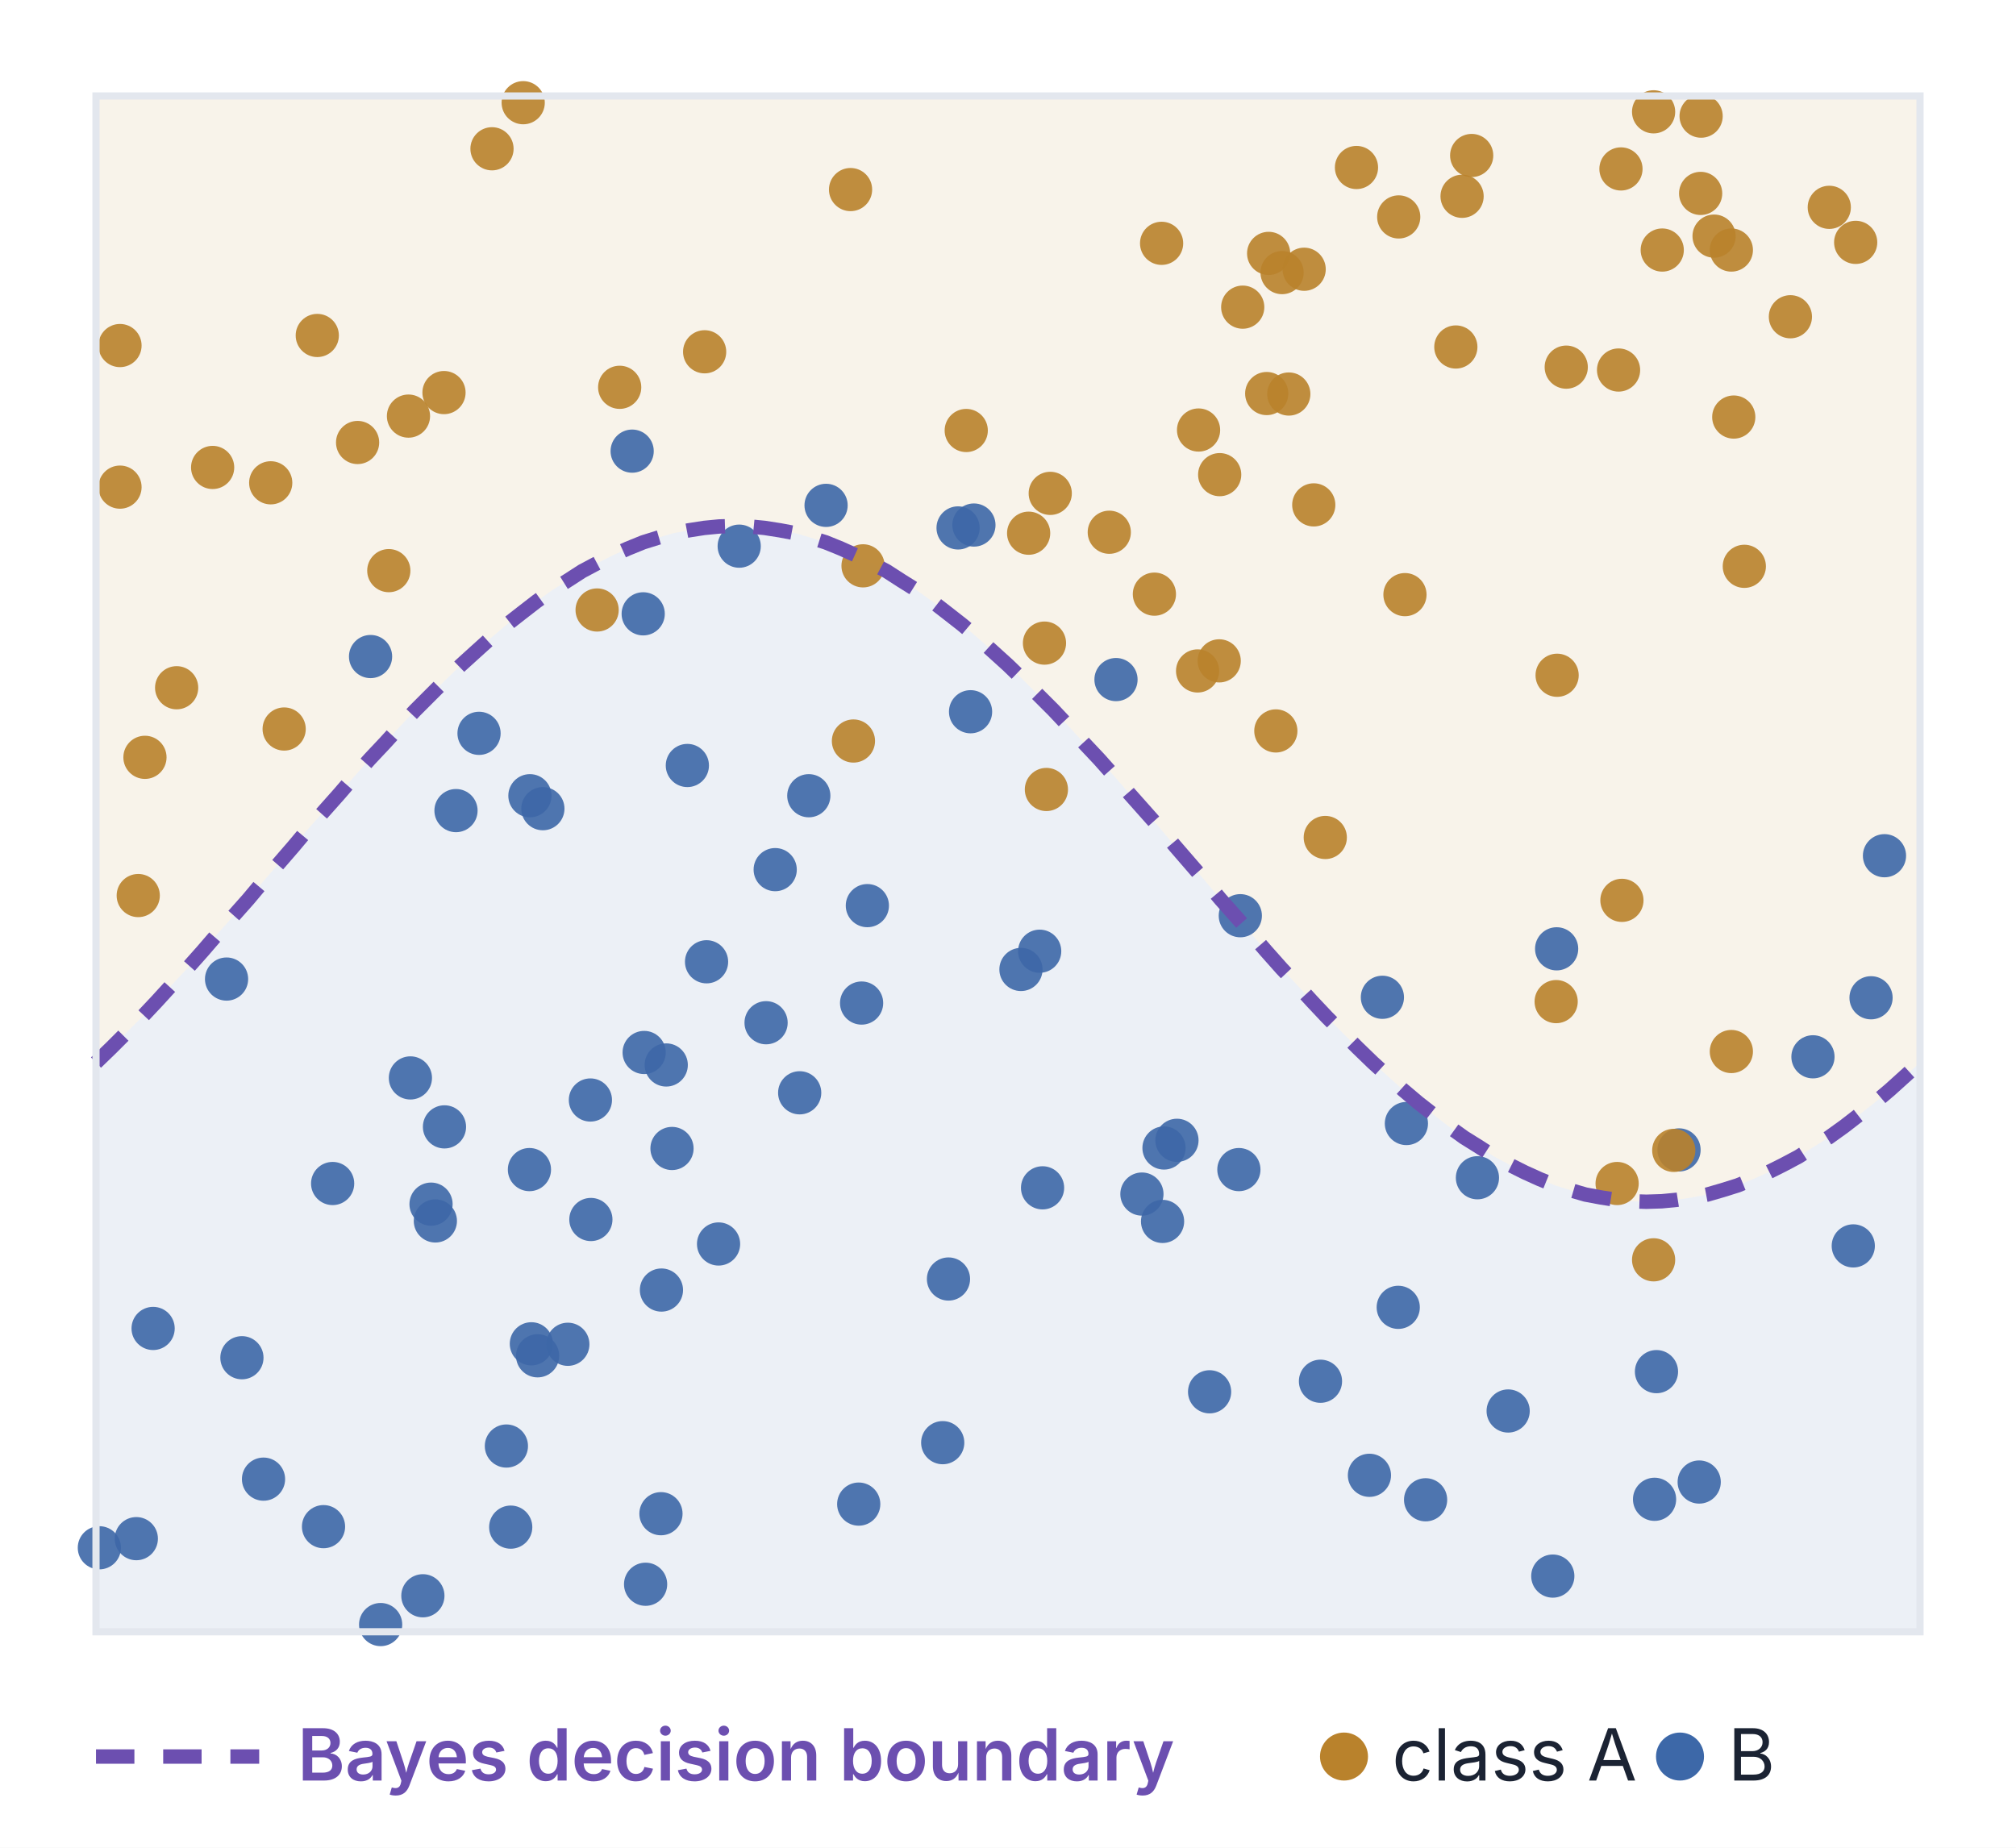
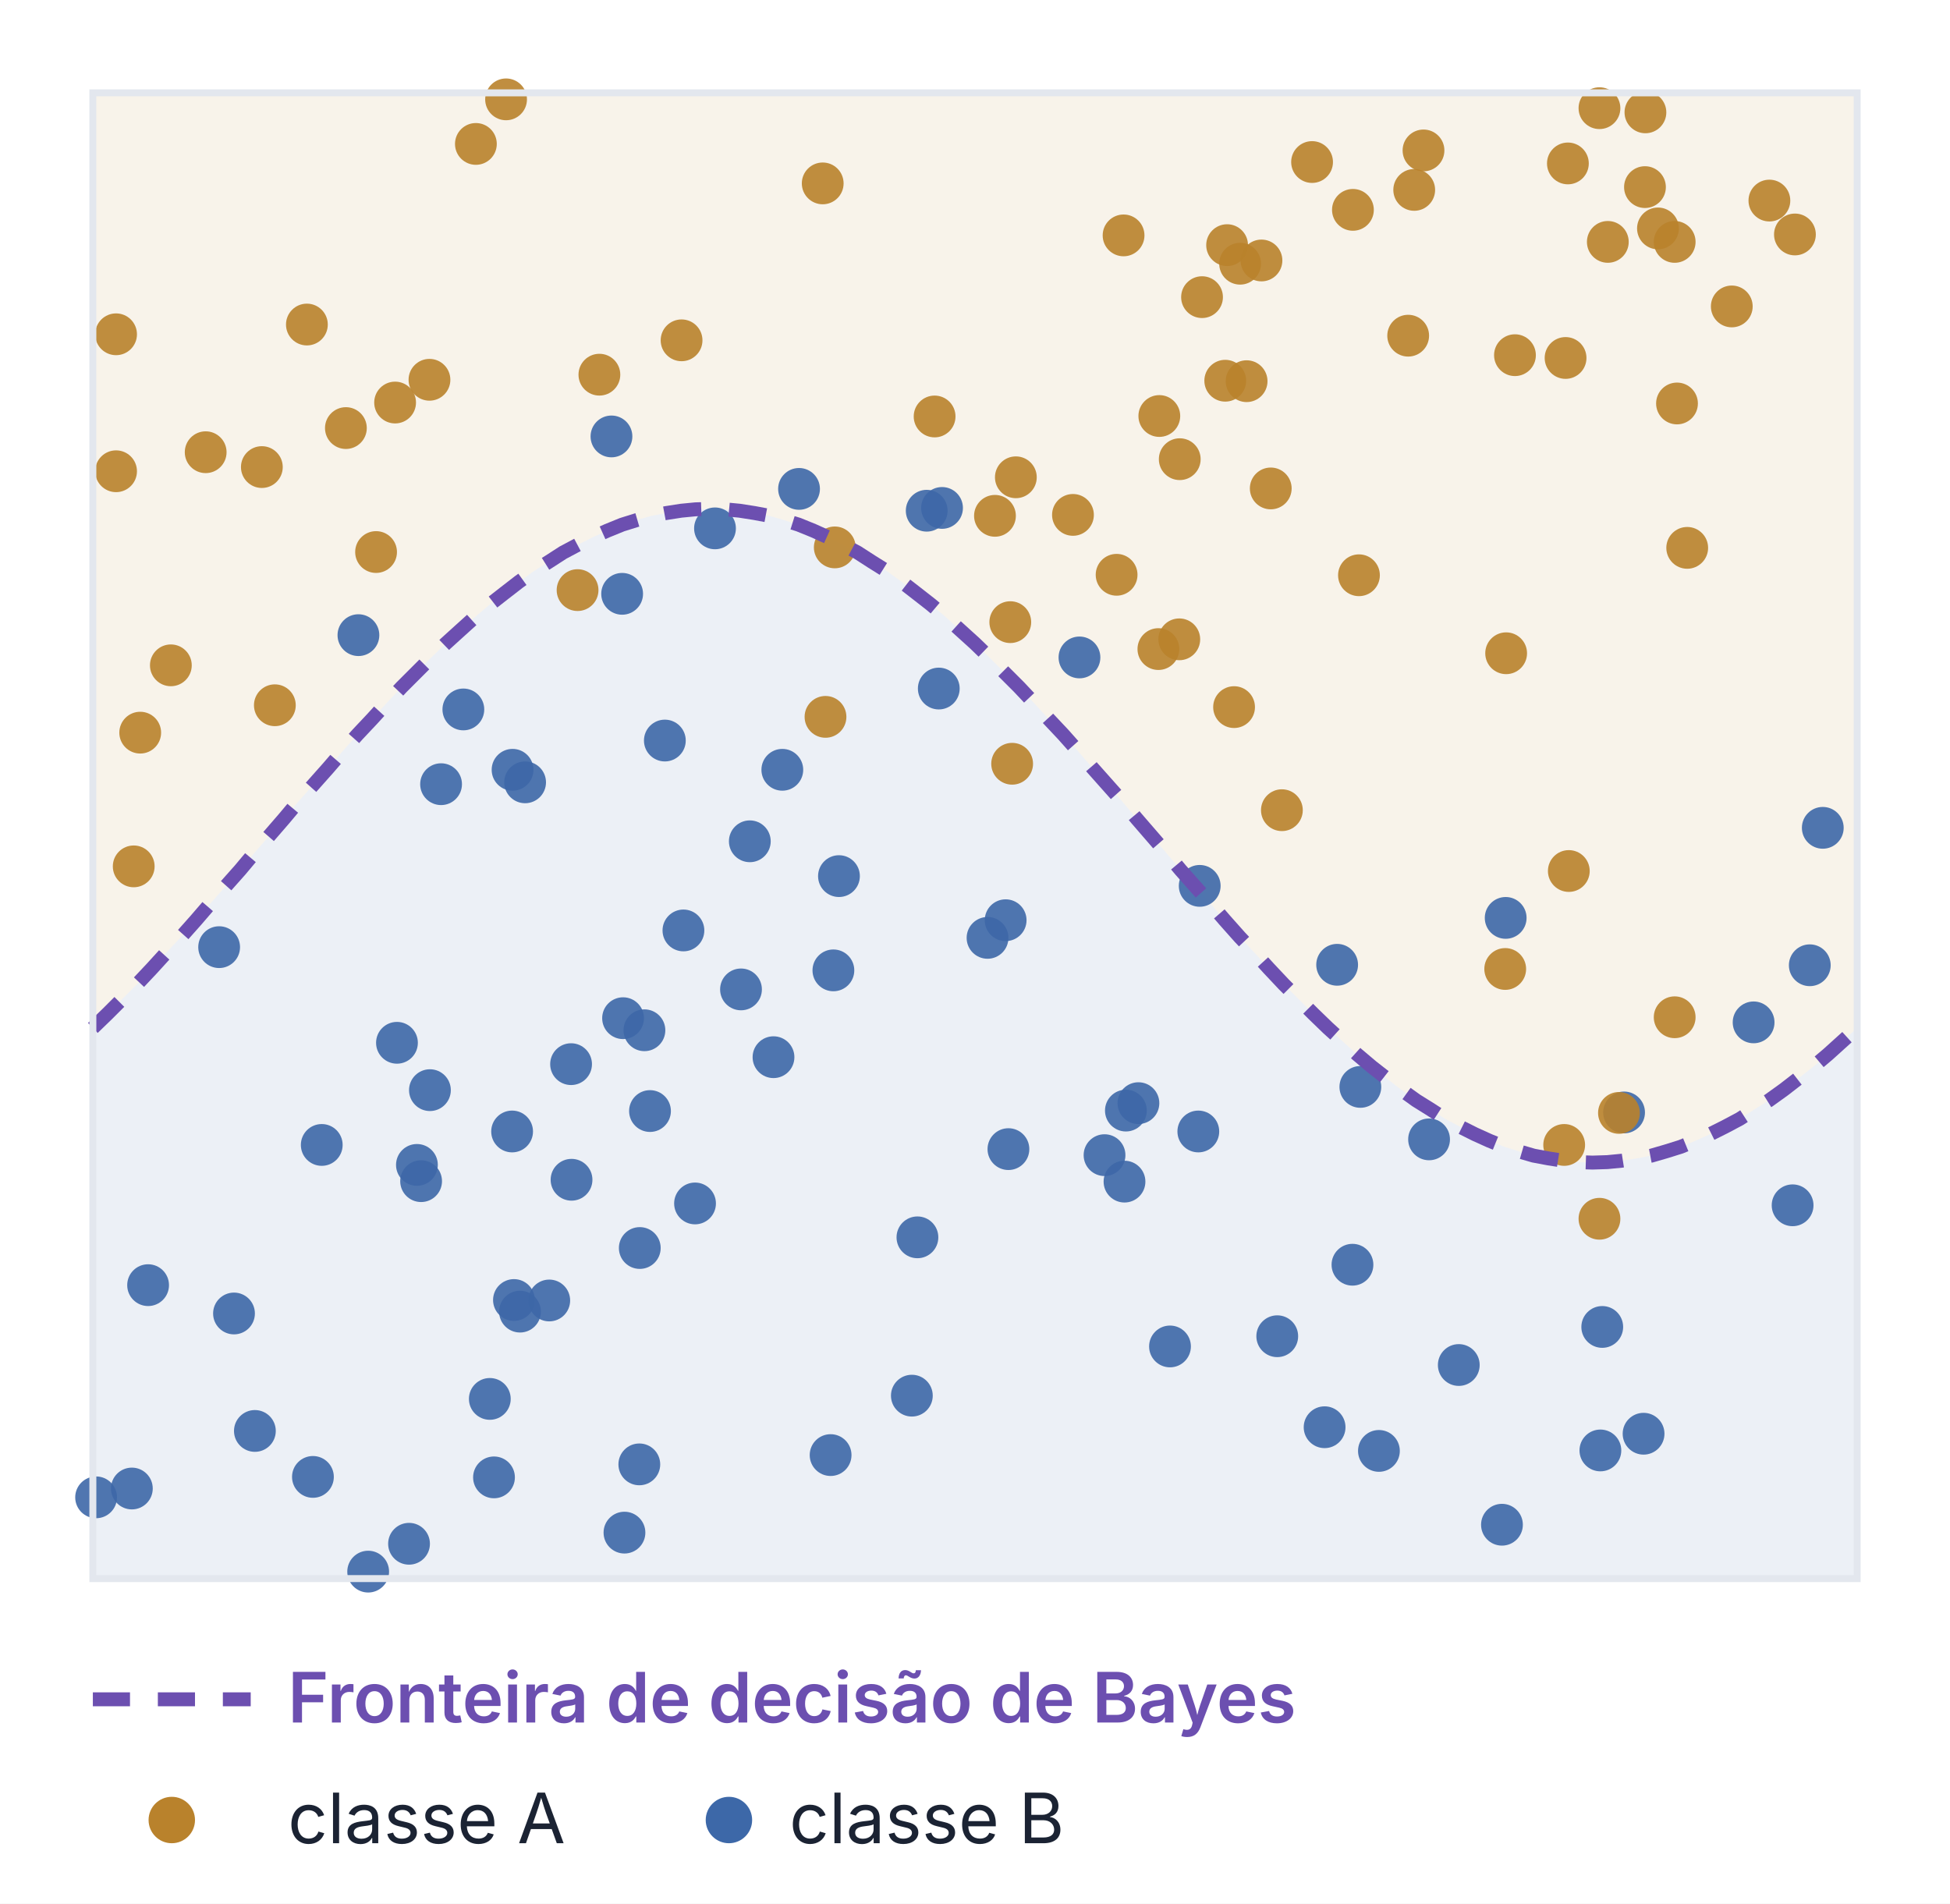
- <svg xmlns="http://www.w3.org/2000/svg" viewBox="0 0 420 385" font-family="Inter, system-ui, -apple-system, 'Segoe UI', sans-serif">
-   <rect width="420" height="385" fill="#ffffff" />
+ <svg xmlns="http://www.w3.org/2000/svg" viewBox="0 0 420 410" font-family="Inter, system-ui, -apple-system, 'Segoe UI', sans-serif">
+   <rect width="420" height="410" fill="#ffffff" />
  <path d="M20.0 221.4 L23.2 218.3 L26.3 215.2 L29.5 212.0 L32.7 208.6 L35.8 205.2 L39.0 201.8 L42.2 198.2 L45.3 194.6 L48.5 191.0 L51.7 187.4 L54.8 183.7 L58.0 180.0 L61.2 176.3 L64.3 172.6 L67.5 169.0 L70.7 165.4 L73.8 161.8 L77.0 158.2 L80.2 154.8 L83.3 151.4 L86.5 148.0 L89.7 144.8 L92.8 141.7 L96.0 138.6 L99.2 135.7 L102.3 132.9 L105.5 130.2 L108.7 127.7 L111.8 125.3 L115.0 123.0 L118.2 121.0 L121.3 119.0 L124.5 117.3 L127.7 115.7 L130.8 114.3 L134.0 113.0 L137.2 112.0 L140.3 111.1 L143.5 110.5 L146.7 110.0 L149.8 109.7 L153.0 109.6 L156.2 109.7 L159.3 110.0 L162.5 110.5 L165.7 111.1 L168.8 112.0 L172.0 113.0 L175.2 114.3 L178.3 115.7 L181.5 117.3 L184.7 119.0 L187.8 121.0 L191.0 123.0 L194.2 125.3 L197.3 127.7 L200.5 130.2 L203.7 132.9 L206.8 135.7 L210.0 138.6 L213.2 141.7 L216.3 144.8 L219.5 148.0 L222.7 151.4 L225.8 154.8 L229.0 158.2 L232.2 161.8 L235.3 165.4 L238.5 169.0 L241.7 172.6 L244.8 176.3 L248.0 180.0 L251.2 183.7 L254.3 187.4 L257.5 191.0 L260.7 194.6 L263.8 198.2 L267.0 201.8 L270.2 205.2 L273.3 208.6 L276.5 212.0 L279.7 215.2 L282.8 218.3 L286.0 221.4 L289.2 224.3 L292.3 227.1 L295.5 229.8 L298.7 232.3 L301.8 234.7 L305.0 237.0 L308.2 239.0 L311.3 241.0 L314.5 242.7 L317.7 244.3 L320.8 245.7 L324.0 247.0 L327.2 248.0 L330.3 248.9 L333.5 249.5 L336.7 250.0 L339.8 250.3 L343.0 250.4 L346.2 250.3 L349.3 250.0 L352.5 249.5 L355.7 248.9 L358.8 248.0 L362.0 247.0 L365.2 245.7 L368.3 244.3 L371.5 242.7 L374.7 241.0 L377.8 239.0 L381.0 237.0 L384.2 234.7 L387.3 232.3 L390.5 229.8 L393.7 227.1 L396.8 224.3 L400.0 221.4 L400 20 L20 20 Z" fill="#b9822c" fill-opacity="0.10" />
  <path d="M20.0 221.4 L23.2 218.3 L26.3 215.2 L29.5 212.0 L32.7 208.6 L35.8 205.2 L39.0 201.8 L42.2 198.2 L45.3 194.6 L48.5 191.0 L51.7 187.4 L54.8 183.7 L58.0 180.0 L61.2 176.3 L64.3 172.6 L67.5 169.0 L70.7 165.4 L73.8 161.8 L77.0 158.2 L80.2 154.8 L83.3 151.4 L86.5 148.0 L89.7 144.8 L92.8 141.7 L96.0 138.6 L99.2 135.7 L102.3 132.9 L105.5 130.2 L108.7 127.7 L111.8 125.3 L115.0 123.0 L118.2 121.0 L121.3 119.0 L124.5 117.3 L127.7 115.7 L130.8 114.3 L134.0 113.0 L137.2 112.0 L140.3 111.1 L143.5 110.5 L146.7 110.0 L149.8 109.7 L153.0 109.6 L156.2 109.7 L159.3 110.0 L162.5 110.5 L165.7 111.1 L168.8 112.0 L172.0 113.0 L175.2 114.3 L178.3 115.7 L181.5 117.3 L184.7 119.0 L187.8 121.0 L191.0 123.0 L194.2 125.3 L197.3 127.7 L200.5 130.2 L203.7 132.9 L206.8 135.7 L210.0 138.6 L213.2 141.7 L216.3 144.8 L219.5 148.0 L222.7 151.4 L225.8 154.8 L229.0 158.2 L232.2 161.8 L235.3 165.4 L238.5 169.0 L241.7 172.6 L244.8 176.3 L248.0 180.0 L251.2 183.7 L254.3 187.4 L257.5 191.0 L260.7 194.6 L263.8 198.2 L267.0 201.8 L270.2 205.2 L273.3 208.6 L276.5 212.0 L279.7 215.2 L282.8 218.3 L286.0 221.4 L289.2 224.3 L292.3 227.1 L295.5 229.8 L298.7 232.3 L301.8 234.7 L305.0 237.0 L308.2 239.0 L311.3 241.0 L314.5 242.7 L317.7 244.3 L320.8 245.7 L324.0 247.0 L327.2 248.0 L330.3 248.9 L333.5 249.5 L336.7 250.0 L339.8 250.3 L343.0 250.4 L346.2 250.3 L349.3 250.0 L352.5 249.5 L355.7 248.9 L358.8 248.0 L362.0 247.0 L365.2 245.7 L368.3 244.3 L371.5 242.7 L374.7 241.0 L377.8 239.0 L381.0 237.0 L384.2 234.7 L387.3 232.3 L390.5 229.8 L393.7 227.1 L396.8 224.3 L400.0 221.4 L400 340 L20 340 Z" fill="#3d68a8" fill-opacity="0.10" />
  <circle cx="110.4" cy="165.8" r="4.5" fill="#3d68a8" fill-opacity="0.9" />
  <circle cx="249.5" cy="139.8" r="4.5" fill="#b9822c" fill-opacity="0.9" />
  <circle cx="25.0" cy="72.0" r="4.5" fill="#b9822c" fill-opacity="0.9" />
  <circle cx="109.0" cy="21.4" r="4.5" fill="#b9822c" fill-opacity="0.9" />
  <circle cx="337.9" cy="187.6" r="4.5" fill="#b9822c" fill-opacity="0.9" />
  <circle cx="77.2" cy="136.8" r="4.5" fill="#3d68a8" fill-opacity="0.9" />
  <circle cx="218.8" cy="102.8" r="4.5" fill="#b9822c" fill-opacity="0.9" />
  <circle cx="44.3" cy="97.4" r="4.5" fill="#b9822c" fill-opacity="0.9" />
  <circle cx="134.5" cy="330.1" r="4.5" fill="#3d68a8" fill-opacity="0.9" />
  <circle cx="199.6" cy="110.0" r="4.5" fill="#3d68a8" fill-opacity="0.9" />
  <circle cx="291.4" cy="45.2" r="4.5" fill="#b9822c" fill-opacity="0.9" />
  <circle cx="324.3" cy="197.7" r="4.5" fill="#3d68a8" fill-opacity="0.9" />
  <circle cx="354.0" cy="308.8" r="4.5" fill="#3d68a8" fill-opacity="0.9" />
  <circle cx="102.5" cy="31.0" r="4.5" fill="#b9822c" fill-opacity="0.9" />
  <circle cx="258.1" cy="243.7" r="4.5" fill="#3d68a8" fill-opacity="0.9" />
  <circle cx="166.6" cy="227.7" r="4.5" fill="#3d68a8" fill-opacity="0.9" />
  <circle cx="242.0" cy="50.7" r="4.5" fill="#b9822c" fill-opacity="0.9" />
  <circle cx="373.0" cy="66.0" r="4.5" fill="#b9822c" fill-opacity="0.9" />
  <circle cx="275.1" cy="287.8" r="4.5" fill="#3d68a8" fill-opacity="0.9" />
  <circle cx="386.6" cy="50.5" r="4.5" fill="#b9822c" fill-opacity="0.9" />
  <circle cx="291.3" cy="272.4" r="4.5" fill="#3d68a8" fill-opacity="0.9" />
  <circle cx="237.9" cy="248.8" r="4.5" fill="#3d68a8" fill-opacity="0.9" />
  <circle cx="344.5" cy="23.3" r="4.5" fill="#b9822c" fill-opacity="0.9" />
  <circle cx="324.2" cy="208.7" r="4.5" fill="#b9822c" fill-opacity="0.9" />
  <circle cx="131.7" cy="94.0" r="4.5" fill="#3d68a8" fill-opacity="0.9" />
  <circle cx="36.8" cy="143.3" r="4.5" fill="#b9822c" fill-opacity="0.9" />
  <circle cx="293.0" cy="234.1" r="4.5" fill="#3d68a8" fill-opacity="0.9" />
  <circle cx="392.6" cy="178.3" r="4.5" fill="#3d68a8" fill-opacity="0.9" />
  <circle cx="137.7" cy="315.4" r="4.5" fill="#3d68a8" fill-opacity="0.9" />
  <circle cx="31.9" cy="276.8" r="4.5" fill="#3d68a8" fill-opacity="0.9" />
  <circle cx="252.0" cy="290.0" r="4.5" fill="#3d68a8" fill-opacity="0.9" />
  <circle cx="349.8" cy="239.6" r="4.5" fill="#3d68a8" fill-opacity="0.9" />
  <circle cx="360.7" cy="219.1" r="4.5" fill="#b9822c" fill-opacity="0.9" />
  <circle cx="217.6" cy="134.0" r="4.5" fill="#b9822c" fill-opacity="0.9" />
  <circle cx="232.5" cy="141.6" r="4.5" fill="#3d68a8" fill-opacity="0.9" />
  <circle cx="212.7" cy="202.0" r="4.5" fill="#3d68a8" fill-opacity="0.9" />
  <circle cx="110.3" cy="243.7" r="4.5" fill="#3d68a8" fill-opacity="0.9" />
  <circle cx="218.0" cy="164.5" r="4.5" fill="#b9822c" fill-opacity="0.9" />
  <circle cx="177.8" cy="154.4" r="4.5" fill="#b9822c" fill-opacity="0.9" />
  <circle cx="254.0" cy="137.7" r="4.5" fill="#b9822c" fill-opacity="0.9" />
  <circle cx="258.4" cy="190.8" r="4.5" fill="#3d68a8" fill-opacity="0.9" />
  <circle cx="154.0" cy="113.8" r="4.5" fill="#3d68a8" fill-opacity="0.9" />
  <circle cx="28.4" cy="320.6" r="4.5" fill="#3d68a8" fill-opacity="0.9" />
  <circle cx="386.1" cy="259.6" r="4.5" fill="#3d68a8" fill-opacity="0.9" />
  <circle cx="245.2" cy="237.6" r="4.5" fill="#3d68a8" fill-opacity="0.9" />
  <circle cx="138.8" cy="221.9" r="4.5" fill="#3d68a8" fill-opacity="0.9" />
  <circle cx="134.2" cy="219.3" r="4.5" fill="#3d68a8" fill-opacity="0.9" />
  <circle cx="30.2" cy="157.8" r="4.5" fill="#b9822c" fill-opacity="0.9" />
  <circle cx="137.8" cy="268.8" r="4.5" fill="#3d68a8" fill-opacity="0.9" />
  <circle cx="110.7" cy="280.0" r="4.5" fill="#3d68a8" fill-opacity="0.9" />
  <circle cx="285.3" cy="307.4" r="4.5" fill="#3d68a8" fill-opacity="0.9" />
  <circle cx="146.8" cy="73.3" r="4.5" fill="#b9822c" fill-opacity="0.9" />
  <circle cx="345.1" cy="285.8" r="4.5" fill="#3d68a8" fill-opacity="0.9" />
  <circle cx="267.1" cy="56.8" r="4.5" fill="#b9822c" fill-opacity="0.9" />
  <circle cx="105.5" cy="301.3" r="4.5" fill="#3d68a8" fill-opacity="0.9" />
  <circle cx="92.5" cy="81.8" r="4.5" fill="#b9822c" fill-opacity="0.9" />
  <circle cx="89.8" cy="250.9" r="4.5" fill="#3d68a8" fill-opacity="0.9" />
  <circle cx="263.9" cy="82.0" r="4.5" fill="#b9822c" fill-opacity="0.9" />
  <circle cx="69.3" cy="246.6" r="4.5" fill="#3d68a8" fill-opacity="0.9" />
  <circle cx="123.0" cy="229.2" r="4.5" fill="#3d68a8" fill-opacity="0.9" />
  <circle cx="179.5" cy="209.0" r="4.5" fill="#3d68a8" fill-opacity="0.9" />
  <circle cx="79.3" cy="338.5" r="4.5" fill="#3d68a8" fill-opacity="0.9" />
  <circle cx="354.4" cy="24.2" r="4.5" fill="#b9822c" fill-opacity="0.9" />
  <circle cx="381.1" cy="43.2" r="4.5" fill="#b9822c" fill-opacity="0.9" />
  <circle cx="303.3" cy="72.3" r="4.5" fill="#b9822c" fill-opacity="0.9" />
  <circle cx="217.2" cy="247.5" r="4.5" fill="#3d68a8" fill-opacity="0.9" />
  <circle cx="106.4" cy="318.2" r="4.5" fill="#3d68a8" fill-opacity="0.9" />
  <circle cx="129.1" cy="80.7" r="4.5" fill="#b9822c" fill-opacity="0.9" />
  <circle cx="363.4" cy="118.0" r="4.5" fill="#b9822c" fill-opacity="0.9" />
  <circle cx="360.7" cy="52.1" r="4.5" fill="#b9822c" fill-opacity="0.9" />
  <circle cx="25.0" cy="101.5" r="4.5" fill="#b9822c" fill-opacity="0.9" />
  <circle cx="134.0" cy="127.9" r="4.5" fill="#3d68a8" fill-opacity="0.9" />
  <circle cx="177.2" cy="39.5" r="4.5" fill="#b9822c" fill-opacity="0.9" />
  <circle cx="149.7" cy="259.2" r="4.5" fill="#3d68a8" fill-opacity="0.9" />
  <circle cx="201.3" cy="89.7" r="4.5" fill="#b9822c" fill-opacity="0.9" />
  <circle cx="95.0" cy="168.9" r="4.5" fill="#3d68a8" fill-opacity="0.9" />
  <circle cx="85.1" cy="86.7" r="4.5" fill="#b9822c" fill-opacity="0.9" />
  <circle cx="326.3" cy="76.5" r="4.5" fill="#b9822c" fill-opacity="0.9" />
  <circle cx="258.9" cy="64.0" r="4.5" fill="#b9822c" fill-opacity="0.9" />
  <circle cx="123.1" cy="254.1" r="4.5" fill="#3d68a8" fill-opacity="0.9" />
  <circle cx="180.7" cy="188.7" r="4.5" fill="#3d68a8" fill-opacity="0.9" />
  <circle cx="20.7" cy="322.5" r="4.5" fill="#3d68a8" fill-opacity="0.9" />
  <circle cx="67.4" cy="318.1" r="4.5" fill="#3d68a8" fill-opacity="0.9" />
  <circle cx="344.7" cy="312.4" r="4.5" fill="#3d68a8" fill-opacity="0.9" />
  <circle cx="140.0" cy="239.3" r="4.5" fill="#3d68a8" fill-opacity="0.9" />
  <circle cx="265.8" cy="152.3" r="4.5" fill="#b9822c" fill-opacity="0.9" />
  <circle cx="92.6" cy="234.8" r="4.5" fill="#3d68a8" fill-opacity="0.9" />
  <circle cx="231.1" cy="110.9" r="4.5" fill="#b9822c" fill-opacity="0.9" />
  <circle cx="50.4" cy="282.9" r="4.5" fill="#3d68a8" fill-opacity="0.9" />
  <circle cx="249.7" cy="89.6" r="4.5" fill="#b9822c" fill-opacity="0.9" />
  <circle cx="324.4" cy="140.7" r="4.5" fill="#b9822c" fill-opacity="0.9" />
  <circle cx="161.5" cy="181.2" r="4.5" fill="#3d68a8" fill-opacity="0.9" />
  <circle cx="179.8" cy="117.9" r="4.5" fill="#b9822c" fill-opacity="0.9" />
  <circle cx="113.1" cy="168.5" r="4.5" fill="#3d68a8" fill-opacity="0.9" />
  <circle cx="47.2" cy="204.0" r="4.5" fill="#3d68a8" fill-opacity="0.9" />
  <circle cx="354.3" cy="40.3" r="4.5" fill="#b9822c" fill-opacity="0.9" />
  <circle cx="361.2" cy="86.9" r="4.5" fill="#b9822c" fill-opacity="0.9" />
  <circle cx="196.4" cy="300.6" r="4.5" fill="#3d68a8" fill-opacity="0.9" />
  <circle cx="271.7" cy="56.1" r="4.5" fill="#b9822c" fill-opacity="0.9" />
  <circle cx="273.7" cy="105.2" r="4.5" fill="#b9822c" fill-opacity="0.9" />
  <circle cx="59.2" cy="151.9" r="4.5" fill="#b9822c" fill-opacity="0.9" />
  <circle cx="74.5" cy="92.2" r="4.5" fill="#b9822c" fill-opacity="0.9" />
  <circle cx="54.9" cy="308.2" r="4.5" fill="#3d68a8" fill-opacity="0.9" />
  <circle cx="88.1" cy="332.5" r="4.5" fill="#3d68a8" fill-opacity="0.9" />
  <circle cx="66.1" cy="69.9" r="4.5" fill="#b9822c" fill-opacity="0.9" />
  <circle cx="337.7" cy="35.2" r="4.5" fill="#b9822c" fill-opacity="0.9" />
  <circle cx="323.5" cy="328.4" r="4.5" fill="#3d68a8" fill-opacity="0.9" />
  <circle cx="214.3" cy="111.1" r="4.5" fill="#b9822c" fill-opacity="0.9" />
  <circle cx="304.6" cy="40.9" r="4.5" fill="#b9822c" fill-opacity="0.9" />
  <circle cx="143.2" cy="159.5" r="4.5" fill="#3d68a8" fill-opacity="0.9" />
  <circle cx="112.0" cy="282.5" r="4.5" fill="#3d68a8" fill-opacity="0.9" />
  <circle cx="254.1" cy="98.9" r="4.5" fill="#b9822c" fill-opacity="0.9" />
  <circle cx="159.6" cy="213.1" r="4.5" fill="#3d68a8" fill-opacity="0.9" />
  <circle cx="178.9" cy="313.4" r="4.5" fill="#3d68a8" fill-opacity="0.9" />
  <circle cx="389.8" cy="207.9" r="4.5" fill="#3d68a8" fill-opacity="0.9" />
  <circle cx="81.0" cy="118.9" r="4.5" fill="#b9822c" fill-opacity="0.9" />
  <circle cx="276.1" cy="174.5" r="4.5" fill="#b9822c" fill-opacity="0.9" />
  <circle cx="264.3" cy="52.8" r="4.5" fill="#b9822c" fill-opacity="0.9" />
  <circle cx="56.4" cy="100.6" r="4.5" fill="#b9822c" fill-opacity="0.9" />
  <circle cx="216.6" cy="198.2" r="4.5" fill="#3d68a8" fill-opacity="0.9" />
  <circle cx="90.7" cy="254.4" r="4.5" fill="#3d68a8" fill-opacity="0.9" />
  <circle cx="242.5" cy="239.2" r="4.5" fill="#3d68a8" fill-opacity="0.9" />
  <circle cx="282.6" cy="34.9" r="4.5" fill="#b9822c" fill-opacity="0.9" />
  <circle cx="288.0" cy="207.8" r="4.5" fill="#3d68a8" fill-opacity="0.9" />
  <circle cx="242.2" cy="254.5" r="4.5" fill="#3d68a8" fill-opacity="0.9" />
  <circle cx="28.8" cy="186.6" r="4.5" fill="#b9822c" fill-opacity="0.9" />
  <circle cx="85.5" cy="224.6" r="4.5" fill="#3d68a8" fill-opacity="0.9" />
  <circle cx="314.2" cy="294.0" r="4.5" fill="#3d68a8" fill-opacity="0.9" />
  <circle cx="202.2" cy="148.3" r="4.5" fill="#3d68a8" fill-opacity="0.9" />
  <circle cx="337.2" cy="77.1" r="4.5" fill="#b9822c" fill-opacity="0.9" />
  <circle cx="202.9" cy="109.4" r="4.5" fill="#3d68a8" fill-opacity="0.9" />
  <circle cx="172.1" cy="105.3" r="4.5" fill="#3d68a8" fill-opacity="0.9" />
  <circle cx="197.6" cy="266.5" r="4.5" fill="#3d68a8" fill-opacity="0.9" />
  <circle cx="292.7" cy="123.9" r="4.5" fill="#b9822c" fill-opacity="0.9" />
  <circle cx="344.5" cy="262.5" r="4.5" fill="#b9822c" fill-opacity="0.9" />
  <circle cx="118.3" cy="280.1" r="4.5" fill="#3d68a8" fill-opacity="0.9" />
  <circle cx="346.3" cy="52.1" r="4.5" fill="#b9822c" fill-opacity="0.9" />
  <circle cx="348.7" cy="239.7" r="4.5" fill="#b9822c" fill-opacity="0.9" />
  <circle cx="297.0" cy="312.5" r="4.5" fill="#3d68a8" fill-opacity="0.9" />
  <circle cx="336.9" cy="246.6" r="4.5" fill="#b9822c" fill-opacity="0.9" />
  <circle cx="240.5" cy="123.8" r="4.5" fill="#b9822c" fill-opacity="0.9" />
  <circle cx="147.2" cy="200.4" r="4.5" fill="#3d68a8" fill-opacity="0.9" />
  <circle cx="99.8" cy="152.8" r="4.5" fill="#3d68a8" fill-opacity="0.9" />
  <circle cx="168.5" cy="165.8" r="4.5" fill="#3d68a8" fill-opacity="0.9" />
  <circle cx="124.4" cy="127.1" r="4.5" fill="#b9822c" fill-opacity="0.9" />
  <circle cx="357.1" cy="49.2" r="4.5" fill="#b9822c" fill-opacity="0.9" />
  <circle cx="377.7" cy="220.2" r="4.5" fill="#3d68a8" fill-opacity="0.9" />
  <circle cx="307.8" cy="245.4" r="4.5" fill="#3d68a8" fill-opacity="0.9" />
  <circle cx="268.5" cy="82.1" r="4.5" fill="#b9822c" fill-opacity="0.9" />
  <circle cx="306.6" cy="32.4" r="4.5" fill="#b9822c" fill-opacity="0.9" />
  <path d="M20.0 221.4 L23.2 218.3 L26.3 215.2 L29.5 212.0 L32.7 208.6 L35.8 205.2 L39.0 201.8 L42.2 198.2 L45.3 194.6 L48.5 191.0 L51.7 187.4 L54.8 183.7 L58.0 180.0 L61.2 176.3 L64.3 172.6 L67.5 169.0 L70.7 165.4 L73.8 161.8 L77.0 158.2 L80.2 154.8 L83.3 151.4 L86.5 148.0 L89.7 144.8 L92.8 141.7 L96.0 138.6 L99.2 135.7 L102.3 132.9 L105.5 130.2 L108.7 127.7 L111.8 125.3 L115.0 123.0 L118.2 121.0 L121.3 119.0 L124.5 117.3 L127.7 115.7 L130.8 114.3 L134.0 113.0 L137.2 112.0 L140.3 111.1 L143.5 110.5 L146.7 110.0 L149.8 109.7 L153.0 109.6 L156.2 109.7 L159.3 110.0 L162.5 110.5 L165.7 111.1 L168.8 112.0 L172.0 113.0 L175.2 114.3 L178.3 115.7 L181.5 117.3 L184.7 119.0 L187.8 121.0 L191.0 123.0 L194.2 125.3 L197.3 127.7 L200.5 130.2 L203.7 132.9 L206.8 135.7 L210.0 138.6 L213.2 141.7 L216.3 144.8 L219.5 148.0 L222.7 151.4 L225.8 154.8 L229.0 158.2 L232.2 161.8 L235.3 165.4 L238.5 169.0 L241.7 172.6 L244.8 176.3 L248.0 180.0 L251.2 183.7 L254.3 187.4 L257.5 191.0 L260.7 194.6 L263.8 198.2 L267.0 201.8 L270.2 205.2 L273.3 208.6 L276.5 212.0 L279.7 215.2 L282.8 218.3 L286.0 221.4 L289.2 224.3 L292.3 227.1 L295.5 229.8 L298.7 232.3 L301.8 234.7 L305.0 237.0 L308.2 239.0 L311.3 241.0 L314.5 242.7 L317.7 244.3 L320.8 245.7 L324.0 247.0 L327.2 248.0 L330.3 248.9 L333.5 249.5 L336.7 250.0 L339.8 250.3 L343.0 250.4 L346.2 250.3 L349.3 250.0 L352.5 249.5 L355.7 248.9 L358.8 248.0 L362.0 247.0 L365.2 245.7 L368.3 244.3 L371.5 242.7 L374.7 241.0 L377.8 239.0 L381.0 237.0 L384.2 234.7 L387.3 232.3 L390.5 229.8 L393.7 227.1 L396.8 224.3 L400.0 221.4" fill="none" stroke="#6c4fb0" stroke-width="3" stroke-dasharray="8 6" />
  <rect x="20" y="20" width="380" height="320" fill="none" stroke="#e3e7ee" stroke-width="1.5" />
  <line x1="20" y1="366" x2="54" y2="366" stroke="#6c4fb0" stroke-width="3" stroke-dasharray="8 6" />
-   <text x="62" y="371" font-size="15" font-weight="600" fill="#6c4fb0">Bayes decision boundary</text>
-   <circle cx="280" cy="366" r="5" fill="#b9822c" />
-   <text x="290" y="371" font-size="15" fill="#1b2333">class A</text>
-   <circle cx="350" cy="366" r="5" fill="#3d68a8" />
-   <text x="360" y="371" font-size="15" fill="#1b2333">B</text>
+   <text x="62" y="371" font-size="15" font-weight="600" fill="#6c4fb0">Fronteira de decisão de Bayes</text>
+   <circle cx="37" cy="392" r="5" fill="#b9822c" />
+   <text x="62" y="397" font-size="15" fill="#1b2333">classe A</text>
+   <circle cx="157" cy="392" r="5" fill="#3d68a8" />
+   <text x="170" y="397" font-size="15" fill="#1b2333">classe B</text>
</svg>
